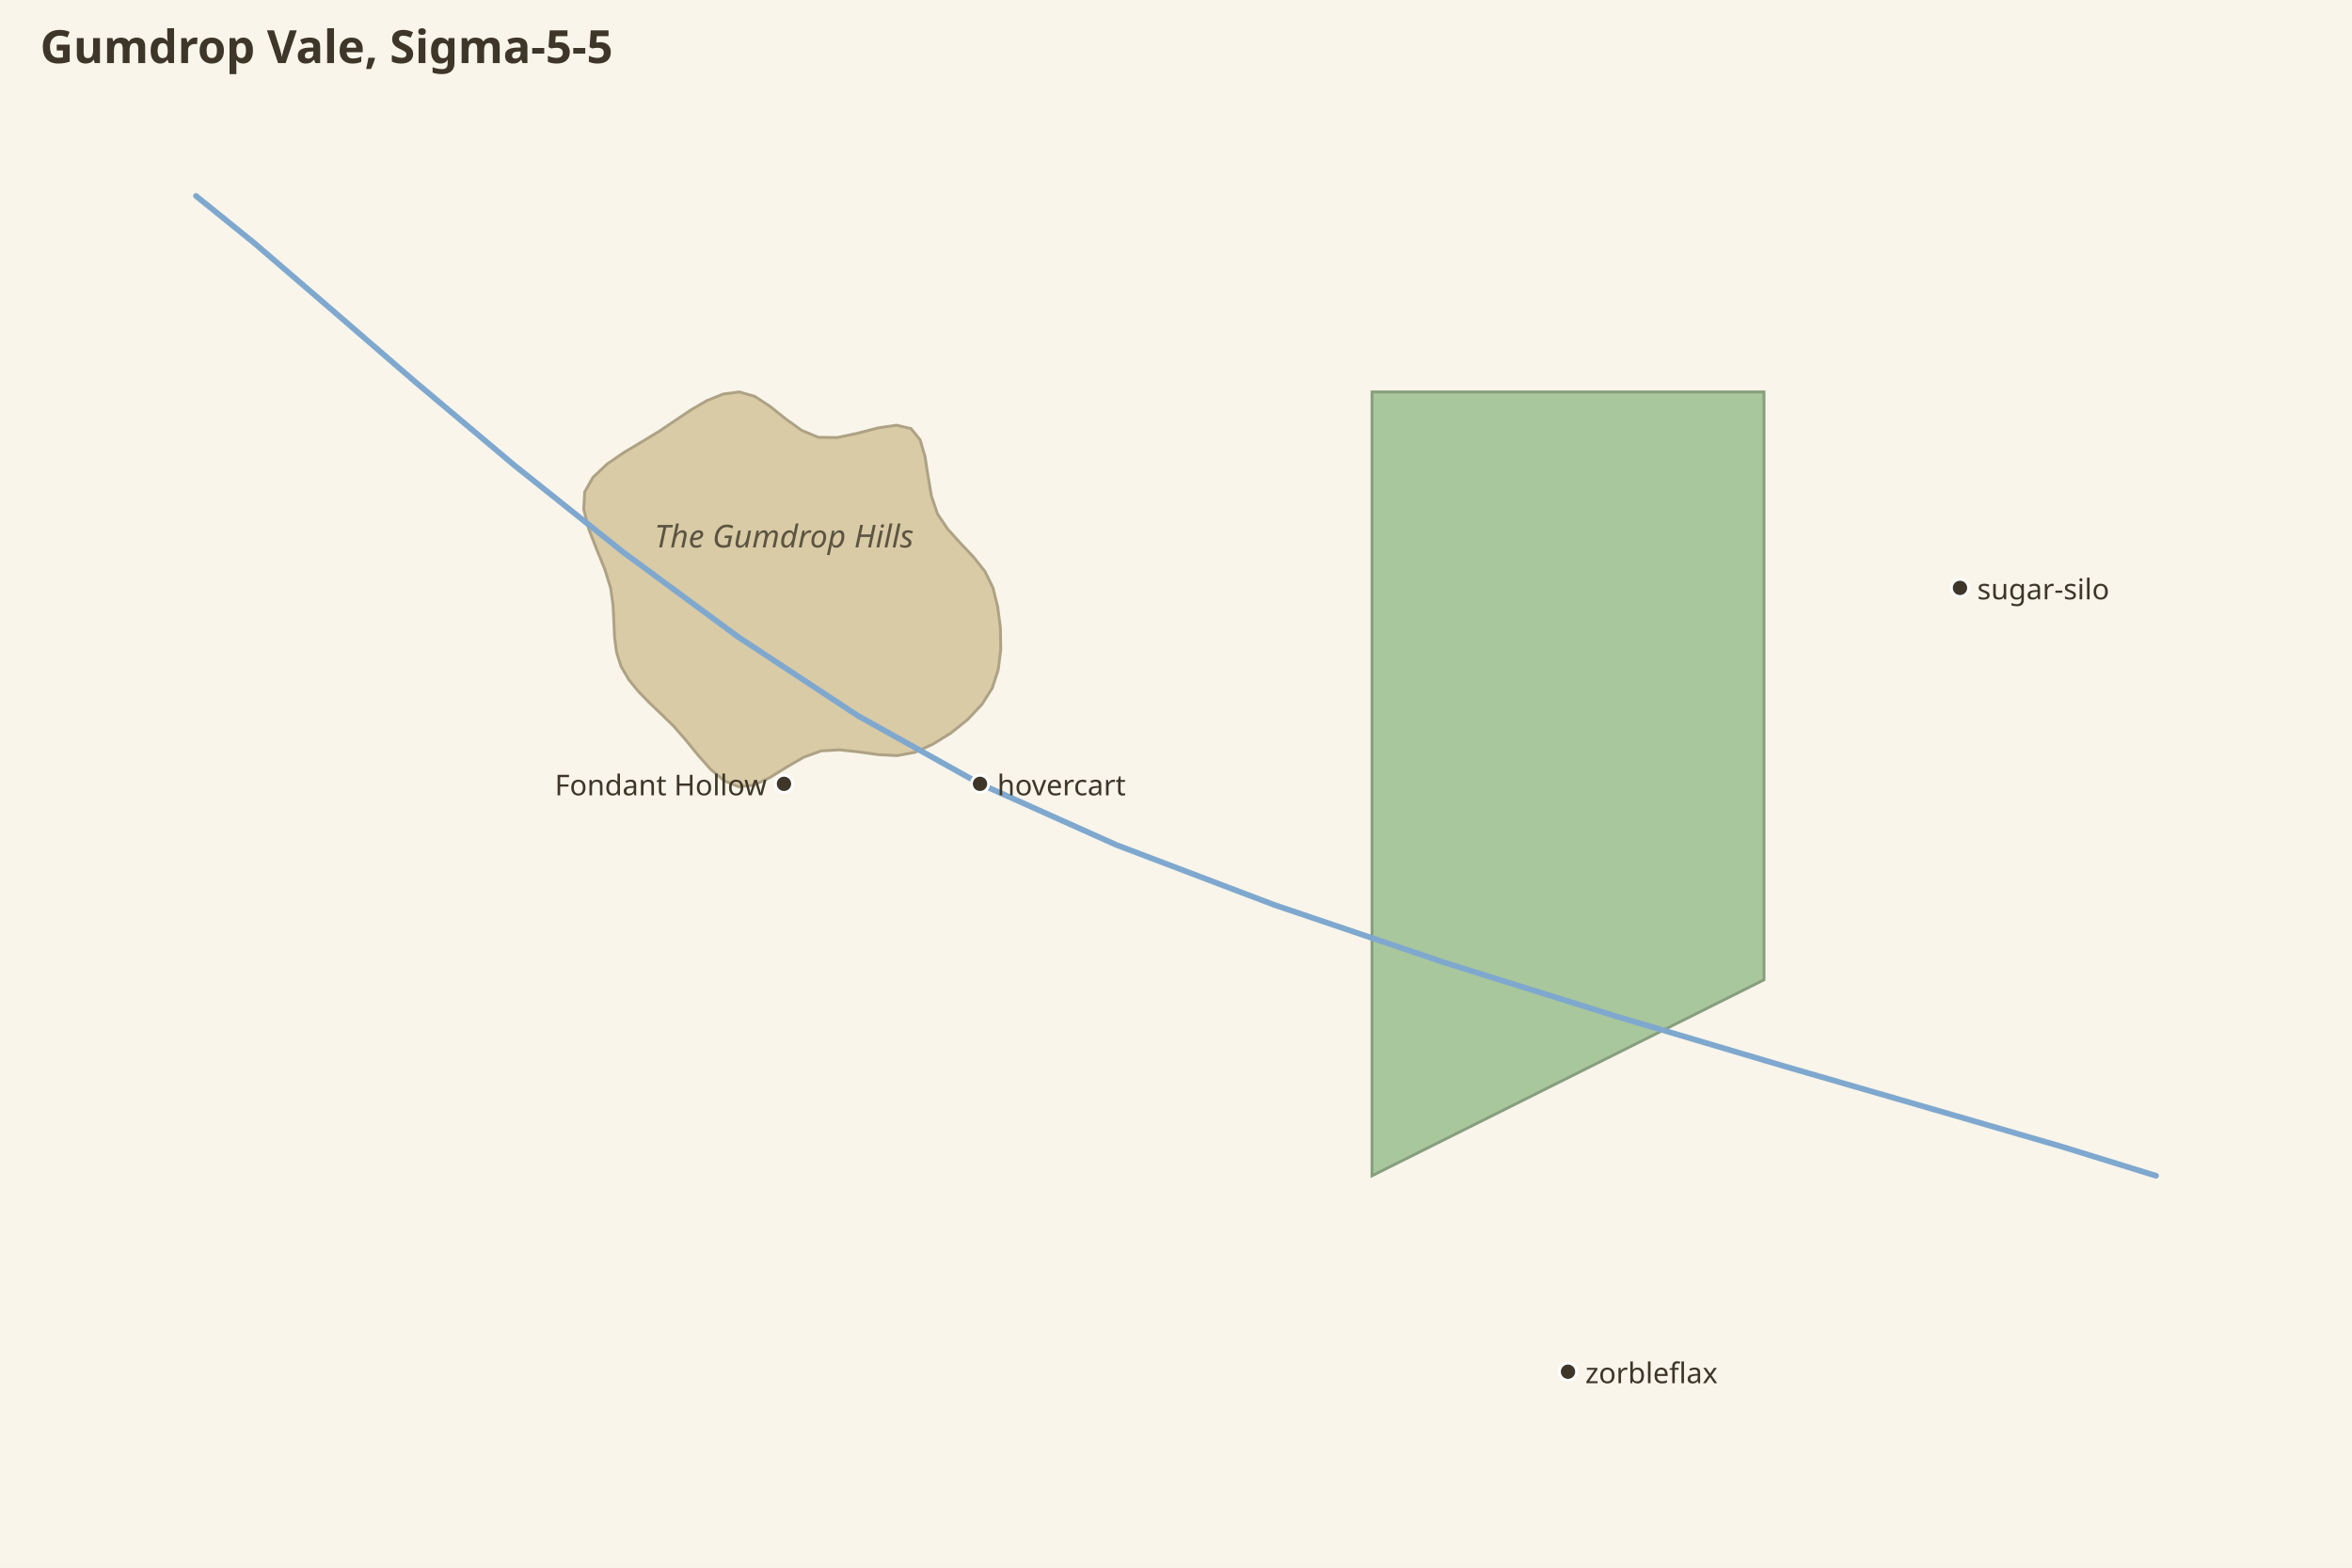
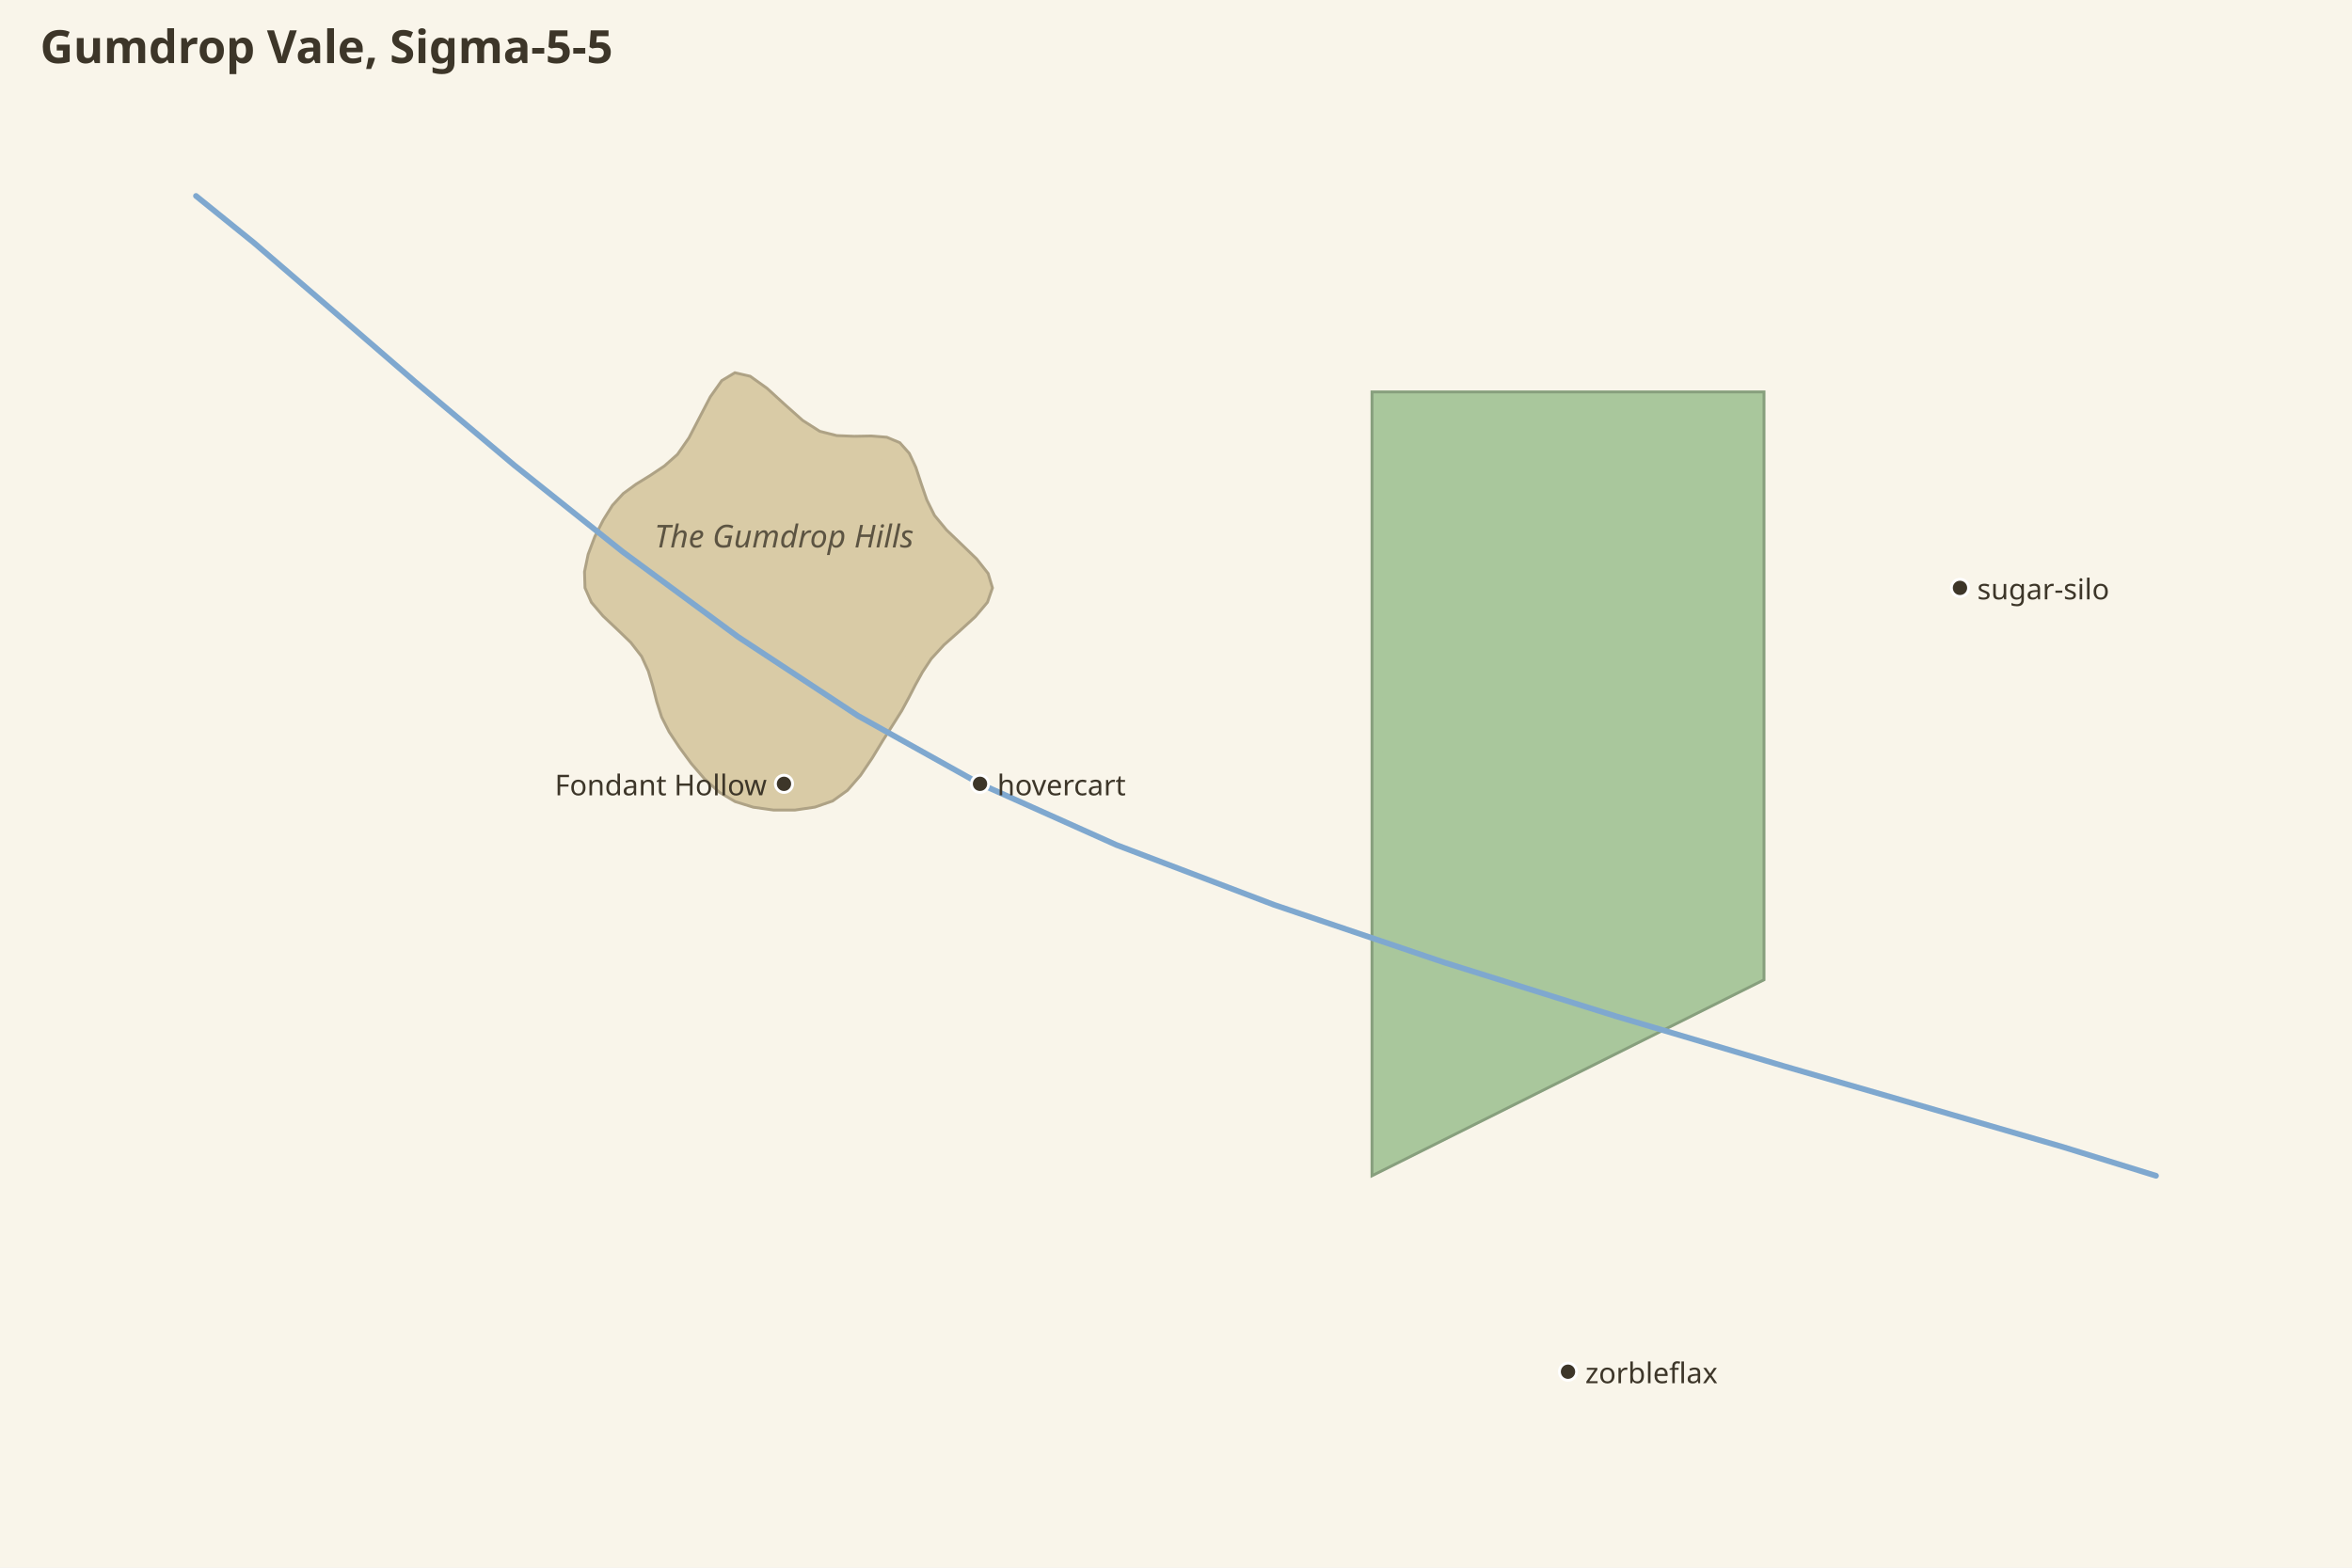
<svg xmlns="http://www.w3.org/2000/svg" viewBox="0 0 820 546.67" width="820" height="546.67" font-family="sans-serif">
  <rect x="0" y="0" width="820" height="546.67" fill="#f9f5ea" />
  <g id="cd-gumdrop-vale-sigma-5-5-the-gumdrop-hills">
-     <polygon points="346.2,205 347.83,211.61 348.78,218.93 348.9,226.44 348,233.63 345.93,239.96 342.35,245.61 337.37,250.91 331.5,255.63 325.22,259.51 319.05,262.32 312.81,263.48 306.18,263.15 299.4,262.2 292.7,261.47 286.31,261.84 280.2,264.05 274.21,267.52 268.39,271.14 262.81,273.79 257.51,274.35 252.51,272.27 247.8,268.31 243.32,263.27 239.02,257.98 234.87,253.23 230.69,249.15 226.52,245.18 222.6,241.16 219.18,236.94 216.52,232.36 214.94,227.4 214.27,222.17 214.02,216.69 213.72,210.97 212.88,205 210.86,198.5 207.98,191.46 205.21,184.33 203.51,177.54 203.86,171.54 206.78,166.41 211.62,161.85 217.6,157.74 223.93,153.97 229.8,150.41 235.27,146.72 240.85,142.97 246.49,139.68 252.14,137.41 257.74,136.67 263.2,138.25 268.57,141.78 273.96,146.11 279.5,150.07 285.32,152.5 291.84,152.58 299.01,151.07 306.13,149.22 312.56,148.27 317.62,149.46 320.79,153.38 322.49,159.2 323.55,166.03 324.74,173 326.86,179.22 330.4,184.48 334.81,189.38 339.4,194.22 343.43,199.32" fill="#d9cba6" stroke="#aea285" stroke-width="1" />
-     <polygon points="338.2,205.03 339.86,210.92 340.92,217.49 341.2,224.26 340.54,230.76 338.73,236.47 335.47,241.53 330.89,246.22 325.49,250.34 319.75,253.68 314.11,256.03 308.4,256.81 302.32,256.14 296.17,254.87 290.21,253.87 284.65,254.02 279.4,256.09 274.22,259.52 269.11,263.17 264.13,265.9 259.4,266.57 254.99,264.66 250.9,260.94 247.09,256.22 243.47,251.33 239.95,247.05 236.33,243.47 232.66,240.05 229.17,236.6 226.12,232.96 223.77,228.96 222.44,224.61 221.97,220.01 221.88,215.21 221.68,210.22 220.88,205.04 218.81,199.35 215.81,193.1 212.86,186.65 210.96,180.46 211.07,175 213.71,170.4 218.2,166.4 223.73,162.88 229.53,159.68 234.84,156.63 239.71,153.38 244.64,150.01 249.62,147.05 254.63,145.01 259.62,144.45 264.51,146.14 269.29,149.75 274.01,154.11 278.76,158.03 283.68,160.33 289.32,160.17 295.69,158.35 302.18,156.18 308.1,154.92 312.72,155.78 315.45,159.34 316.71,164.73 317.29,171.02 318,177.31 319.7,182.78 322.9,187.27 327.08,191.41 331.51,195.56 335.46,200.01" fill="#d9cba6" />
+     <polygon points="346.01,205 344.27,210.01 340.08,215.01 334.62,219.99 329.09,224.9 324.67,229.72 321.61,234.36 319.13,238.85 316.84,243.3 314.37,247.86 311.34,252.66 307.83,258.17 304.1,264.32 300.01,270.37 295.45,275.61 290.29,279.31 284.15,281.44 277.11,282.48 269.74,282.48 262.62,281.48 256.32,279.53 250.8,276.27 245.68,271.67 241.01,266.26 236.86,260.6 233.29,255.22 230.67,250.04 228.97,244.72 227.61,239.35 226.04,234.05 223.69,228.91 219.92,224.05 215.12,219.41 210.23,214.8 206.19,210.06 203.96,205 203.79,199.38 205.05,193.3 207.36,187.16 210.32,181.34 213.54,176.2 217.28,172.12 221.79,168.82 226.7,165.79 231.63,162.5 236.21,158.44 240.22,152.65 243.94,145.48 247.65,138.36 251.64,132.72 256.21,129.98 261.54,131.2 267.44,135.42 273.62,141.07 279.83,146.59 285.8,150.4 291.74,151.9 297.84,152.14 303.76,152.03 309.17,152.47 313.71,154.37 317.01,158.08 319.3,162.98 321.14,168.57 323.12,174.32 325.8,179.73 329.99,184.8 335.29,189.87 340.53,194.94 344.5,199.98" fill="#d9cba6" stroke="#aea285" stroke-width="1" />
+     <polygon points="338.01,205.11 336.29,209.56 332.15,213.95 326.82,218.22 321.51,222.35 317.4,226.39 314.7,230.34 312.61,234.21 310.74,238.12 308.74,242.18 306.25,246.48 303.38,251.52 300.32,257.26 296.91,263 292.99,268 288.45,271.52 282.97,273.52 276.67,274.49 270.08,274.48 263.7,273.55 258.08,271.73 253.2,268.64 248.74,264.28 244.75,259.2 241.27,253.93 238.31,248.99 236.21,244.27 234.97,239.44 234.06,234.61 232.91,229.94 230.95,225.54 227.5,221.47 222.91,217.6 218.15,213.69 214.18,209.57 211.96,205.12 211.75,200.14 212.91,194.78 215.05,189.38 217.76,184.27 220.69,179.8 224.11,176.28 228.26,173.53 232.74,171.04 237.14,168.31 241.09,164.78 244.4,159.48 247.39,152.7 250.45,145.86 253.87,140.4 257.93,137.8 262.74,139.11 268.05,143.39 273.54,149.07 278.91,154.53 283.99,158.19 289.11,159.46 294.48,159.41 299.8,158.98 304.68,159.1 308.75,160.65 311.6,163.96 313.43,168.42 314.82,173.48 316.35,178.6 318.64,183.3 322.49,187.59 327.55,191.88 332.63,196.23 336.53,200.66" fill="#d9cba6" />
  </g>
  <g>
    <polygon points="478.33,136.67 615,136.67 615,341.67 478.33,410" fill="#a9c79c" stroke="#879f7d" stroke-width="1" />
    <polygon points="482.3,143.61 611.03,143.61 610,335.42 481.58,402.69" fill="#a9c79c" />
  </g>
  <g>
    <polyline points="68.33,68.33 88.49,84.62 114.24,106.77 144.81,133.2 179.37,162.29 217.15,192.45 257.32,222.08 299.09,249.58 341.67,273.33 389.18,294.62 444.17,315.51 503.42,335.59 563.75,354.48 621.94,371.76 674.79,387.04 719.1,399.92 751.67,410" fill="none" stroke="#7fa8cf" stroke-width="2" stroke-linejoin="round" stroke-linecap="round" />
  </g>
  <g id="cd-gumdrop-vale-sigma-5-5-fondant-hollow">
    <circle cx="273.33" cy="273.33" r="3" fill="#3d3629" stroke="#fff" stroke-width="1" />
  </g>
  <g>
    <circle cx="683.33" cy="205" r="3" fill="#3d3629" stroke="#fff" stroke-width="1" />
  </g>
  <g>
    <circle cx="341.67" cy="273.33" r="3" fill="#3d3629" stroke="#fff" stroke-width="1" />
  </g>
  <g>
    <circle cx="546.67" cy="478.33" r="3" fill="#3d3629" stroke="#fff" stroke-width="1" />
  </g>
  <text x="273.33" y="190.9" font-size="11" fill="#3d3629" opacity="0.8" text-anchor="middle" font-style="italic" font-family="sans-serif">The Gumdrop Hills</text>
  <text x="267.33" y="277.33" font-size="10" font-weight="normal" fill="#3d3629" text-anchor="end" font-family="sans-serif">Fondant Hollow</text>
  <text x="689.33" y="209" font-size="10" font-weight="normal" fill="#3d3629" text-anchor="start" font-family="sans-serif">sugar-silo</text>
  <text x="347.67" y="277.33" font-size="10" font-weight="normal" fill="#3d3629" text-anchor="start" font-family="sans-serif">hovercart</text>
  <text x="552.67" y="482.33" font-size="10" font-weight="normal" fill="#3d3629" text-anchor="start" font-family="sans-serif">zorbleflax</text>
  <text x="14" y="22" font-size="16" font-weight="bold" fill="#3d3629" font-family="sans-serif">Gumdrop Vale, Sigma-5-5</text>
</svg>
